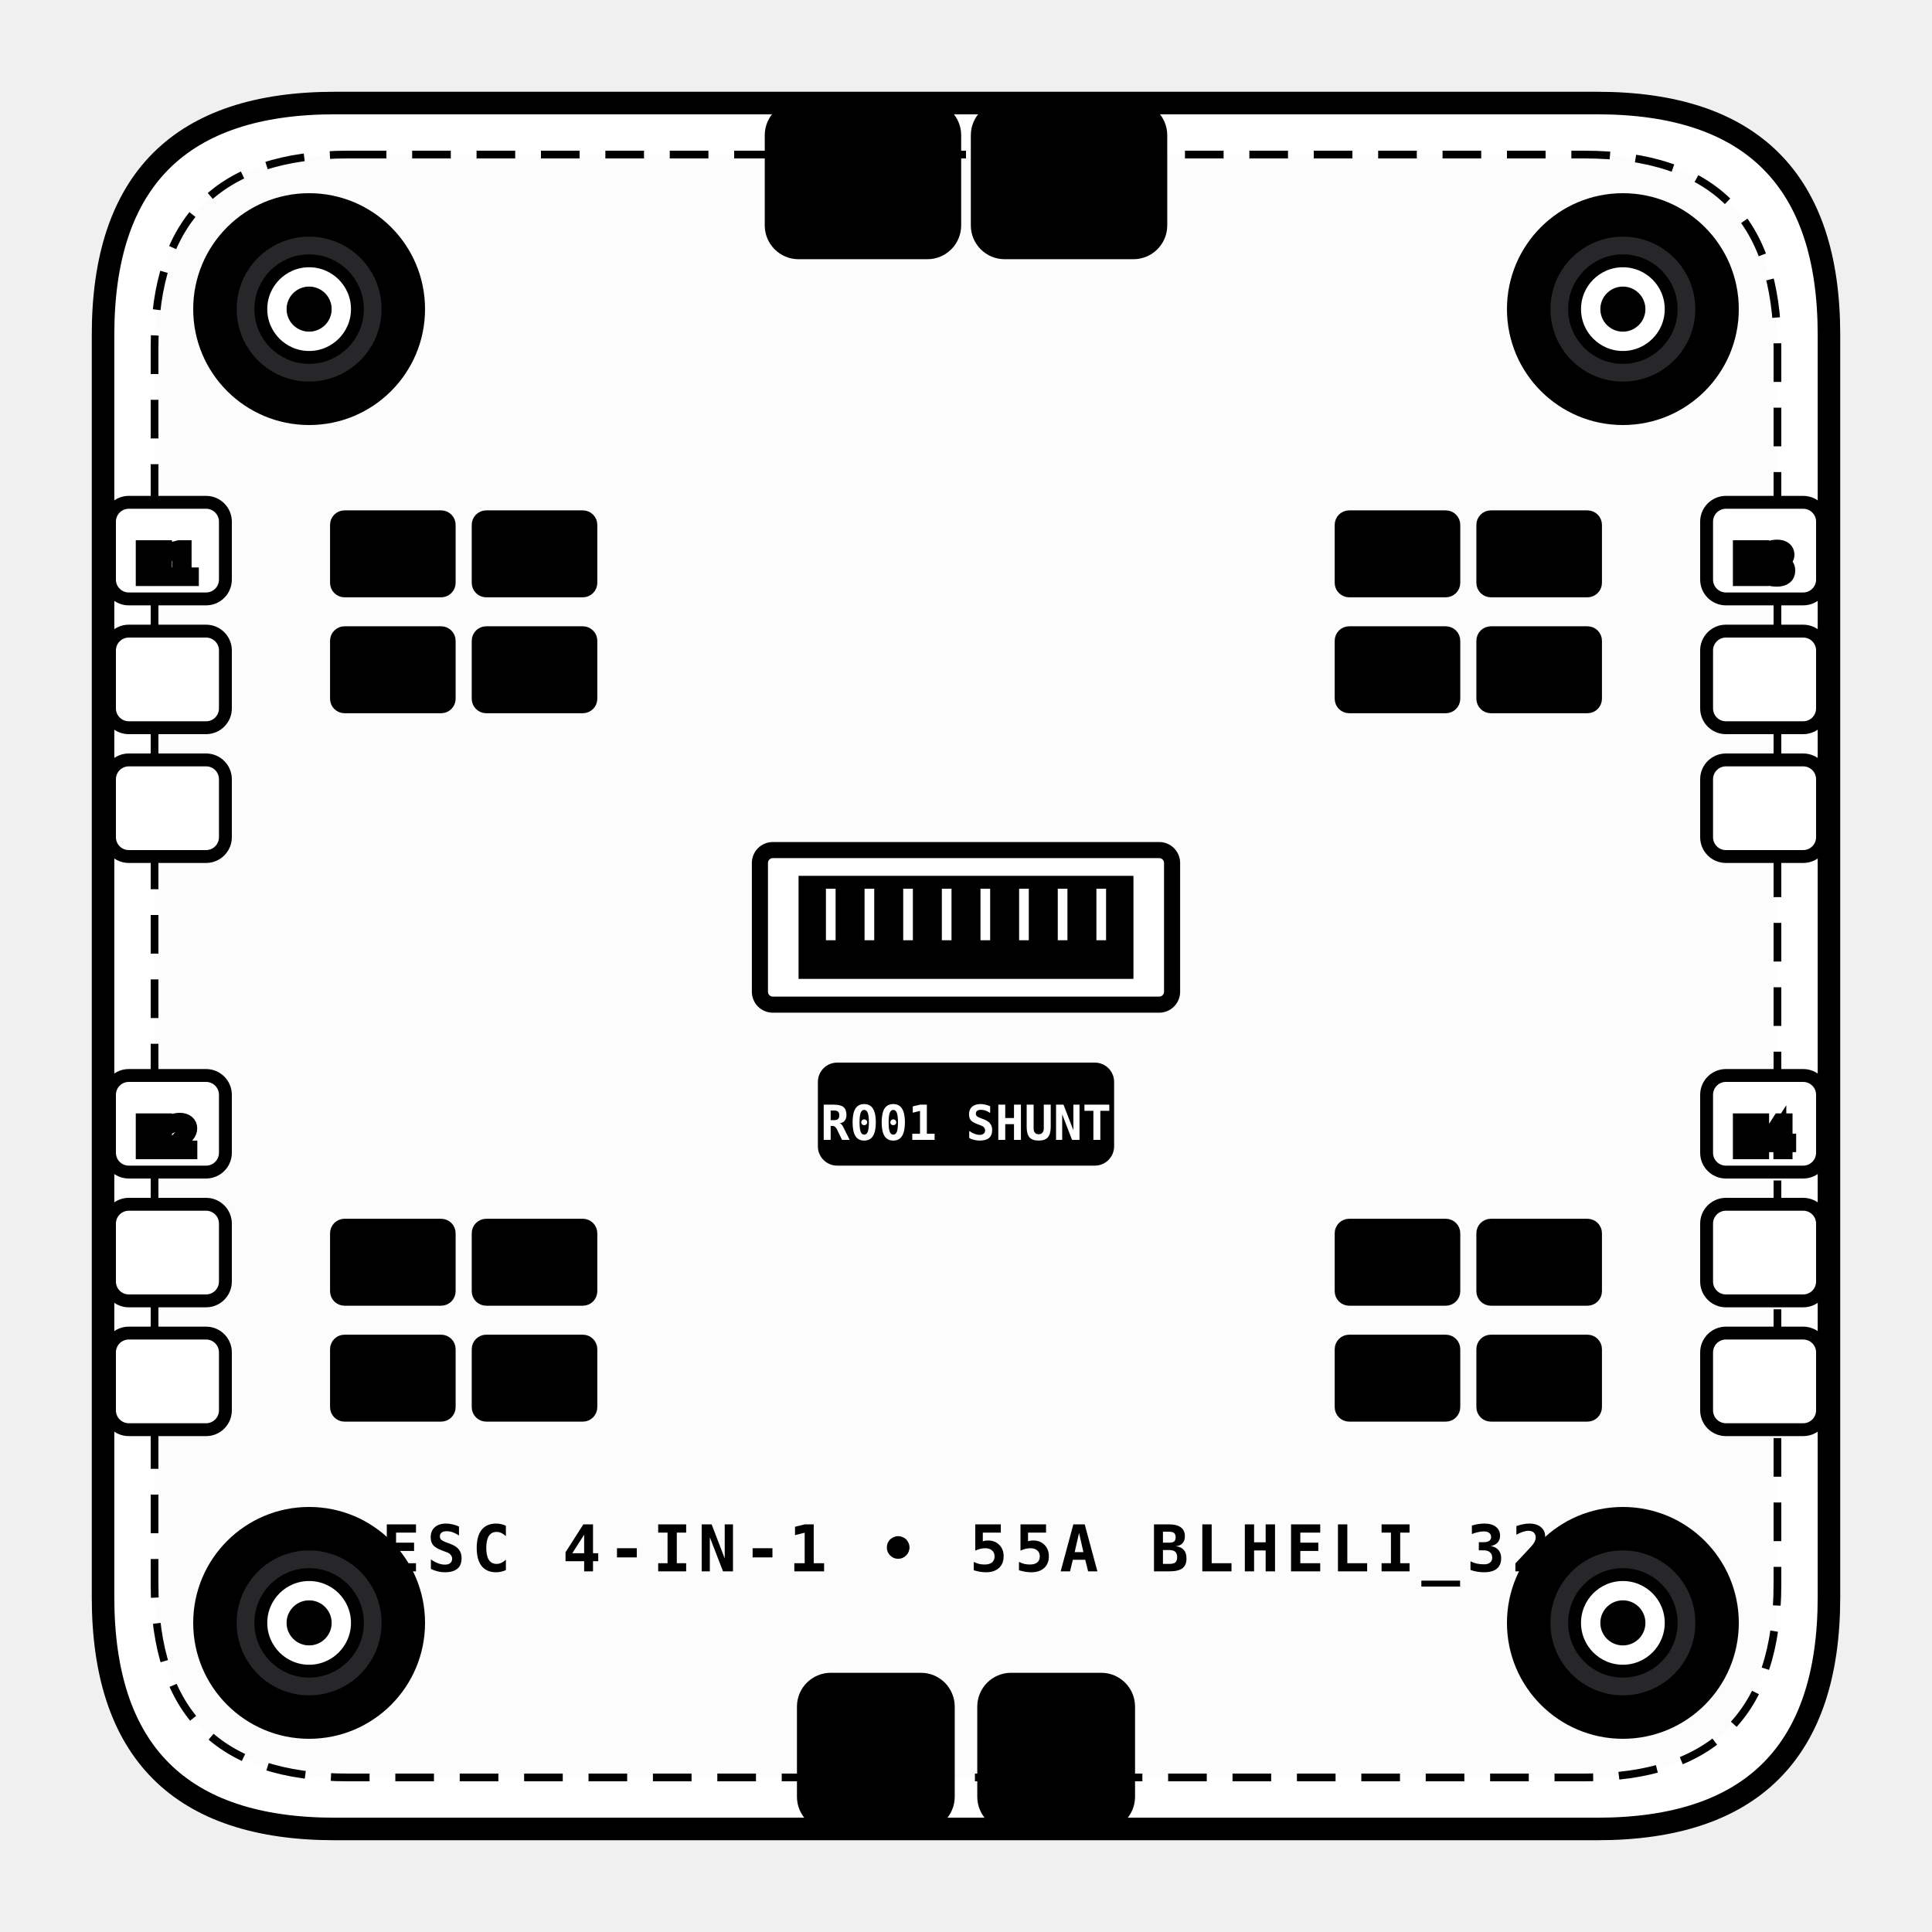
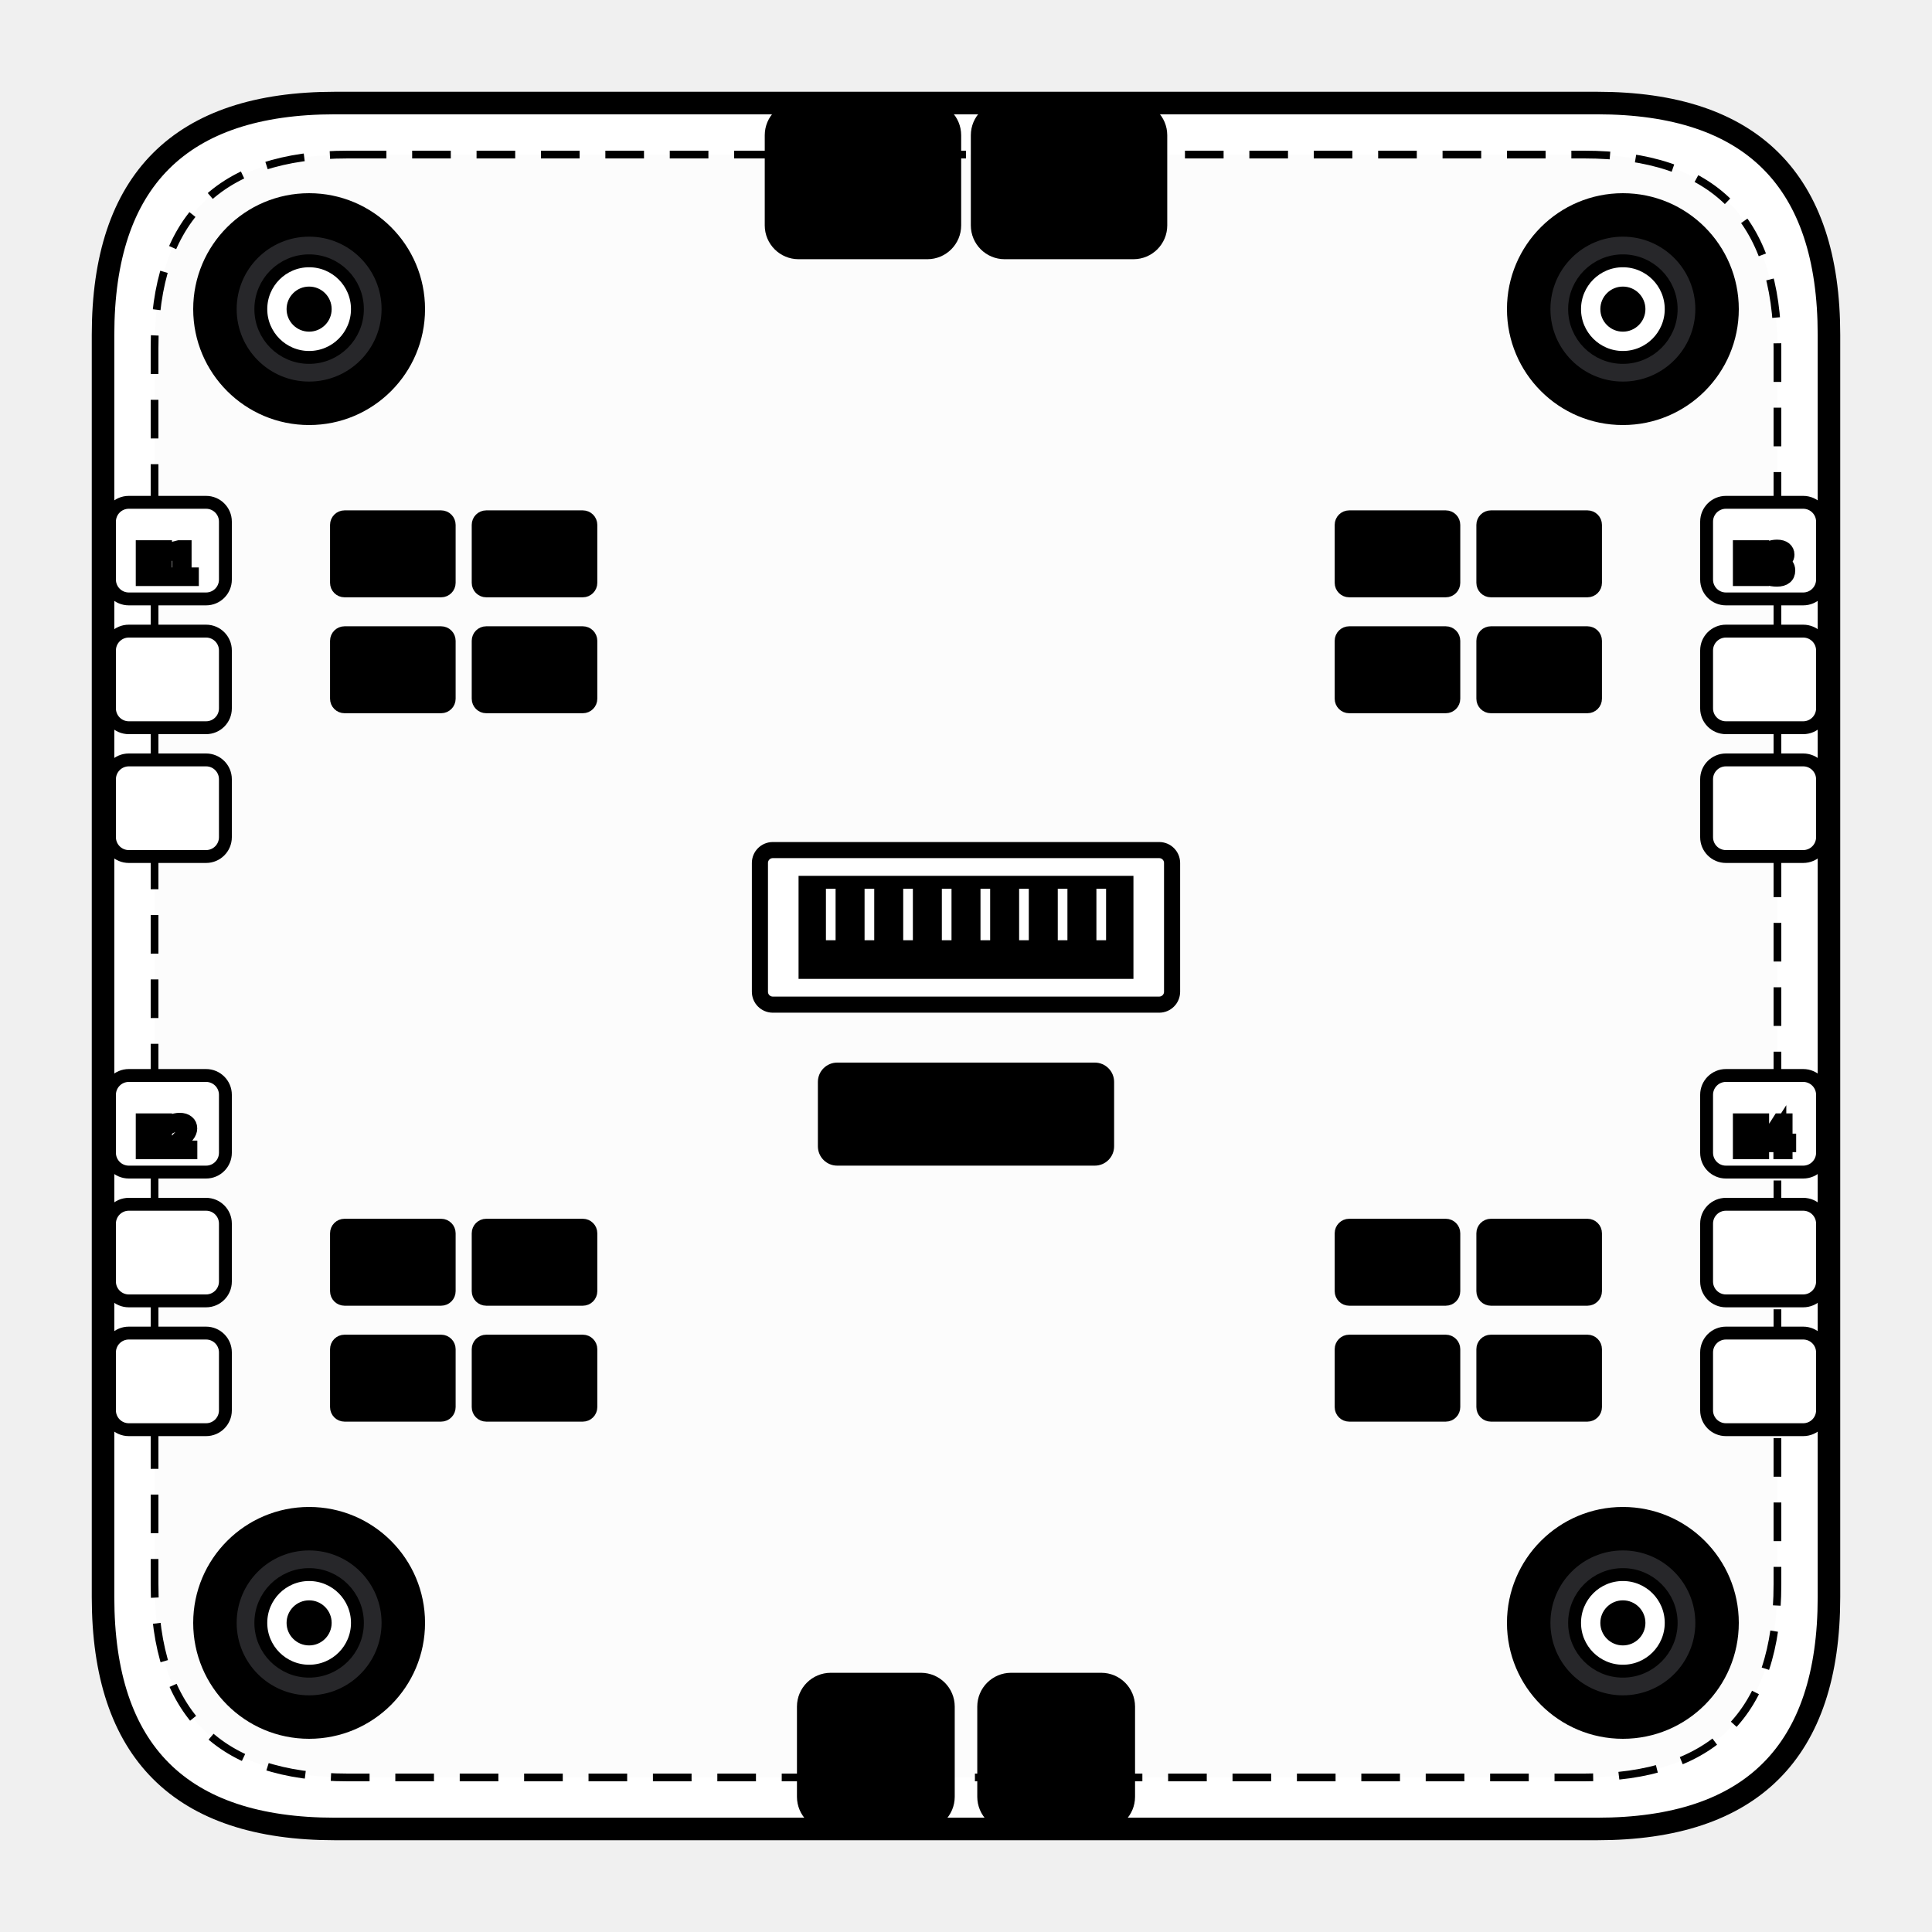
<svg xmlns="http://www.w3.org/2000/svg" viewBox="0 0 300 300" width="300" height="300">
  <g id="esc-top-view">
    <path d="M 52 16 L 248 16 C 272 16, 284 28, 284 52 L 284 248 C 284 272, 272 284, 248 284 L 52 284 C 28 284, 16 272, 16 248 L 16 52 C 16 28, 28 16, 52 16 Z" fill="#ffffff" stroke="#000000" stroke-width="3.5" stroke-linejoin="round" />
    <path d="M 54 24 L 246 24 C 266 24, 276 34, 276 54 L 276 246 C 276 266, 266 276, 246 276 L 54 276 C 34 276, 24 266, 24 246 L 24 54 C 24 34, 34 24, 54 24 Z" fill="#fcfcfc" stroke="#000000" stroke-width="1.2" stroke-dasharray="6 4" />
    <g transform="translate(48, 48)">
      <circle cx="0" cy="0" r="18" fill="#000000" />
      <circle cx="0" cy="0" r="12" fill="#27272a" stroke="#000000" stroke-width="1.5" />
      <circle cx="0" cy="0" r="7.5" fill="#ffffff" stroke="#000000" stroke-width="2" />
      <circle cx="0" cy="0" r="3.5" fill="#000000" />
    </g>
    <g transform="translate(252, 48)">
      <circle cx="0" cy="0" r="18" fill="#000000" />
      <circle cx="0" cy="0" r="12" fill="#27272a" stroke="#000000" stroke-width="1.5" />
      <circle cx="0" cy="0" r="7.5" fill="#ffffff" stroke="#000000" stroke-width="2" />
      <circle cx="0" cy="0" r="3.5" fill="#000000" />
    </g>
    <g transform="translate(48, 252)">
      <circle cx="0" cy="0" r="18" fill="#000000" />
      <circle cx="0" cy="0" r="12" fill="#27272a" stroke="#000000" stroke-width="1.5" />
      <circle cx="0" cy="0" r="7.5" fill="#ffffff" stroke="#000000" stroke-width="2" />
      <circle cx="0" cy="0" r="3.5" fill="#000000" />
    </g>
    <g transform="translate(252, 252)">
      <circle cx="0" cy="0" r="18" fill="#000000" />
      <circle cx="0" cy="0" r="12" fill="#27272a" stroke="#000000" stroke-width="1.5" />
      <circle cx="0" cy="0" r="7.5" fill="#ffffff" stroke="#000000" stroke-width="2" />
      <circle cx="0" cy="0" r="3.5" fill="#000000" />
    </g>
    <g stroke="#000000" stroke-width="2">
      <rect x="17" y="78" width="18" height="15" rx="3" fill="#ffffff" />
      <rect x="17" y="98" width="18" height="15" rx="3" fill="#ffffff" />
      <rect x="17" y="118" width="18" height="15" rx="3" fill="#ffffff" />
      <text x="26" y="90" font-family="monospace" font-size="7" font-weight="900" text-anchor="middle">M1</text>
      <rect x="17" y="167" width="18" height="15" rx="3" fill="#ffffff" />
      <rect x="17" y="187" width="18" height="15" rx="3" fill="#ffffff" />
      <rect x="17" y="207" width="18" height="15" rx="3" fill="#ffffff" />
      <text x="26" y="179" font-family="monospace" font-size="7" font-weight="900" text-anchor="middle">M2</text>
    </g>
    <g stroke="#000000" stroke-width="2">
      <rect x="265" y="78" width="18" height="15" rx="3" fill="#ffffff" />
      <rect x="265" y="98" width="18" height="15" rx="3" fill="#ffffff" />
      <rect x="265" y="118" width="18" height="15" rx="3" fill="#ffffff" />
      <text x="274" y="90" font-family="monospace" font-size="7" font-weight="900" text-anchor="middle">M3</text>
      <rect x="265" y="167" width="18" height="15" rx="3" fill="#ffffff" />
      <rect x="265" y="187" width="18" height="15" rx="3" fill="#ffffff" />
      <rect x="265" y="207" width="18" height="15" rx="3" fill="#ffffff" />
      <text x="274" y="179" font-family="monospace" font-size="7" font-weight="900" text-anchor="middle">M4</text>
    </g>
    <g stroke="#000000" stroke-width="2.5">
      <rect x="120" y="17" width="28" height="22" rx="4" fill="#000000" />
      <text x="134" y="32" font-family="monospace" font-size="10" font-weight="900" fill="#ffffff" text-anchor="middle">BAT+</text>
      <rect x="152" y="17" width="28" height="22" rx="4" fill="#000000" />
      <text x="166" y="32" font-family="monospace" font-size="10" font-weight="900" fill="#ffffff" text-anchor="middle">GND-</text>
      <rect x="125" y="261" width="22" height="22" rx="4" fill="#000000" />
      <text x="136" y="276" font-family="monospace" font-size="9" font-weight="900" fill="#ffffff" text-anchor="middle">C+</text>
      <rect x="153" y="261" width="22" height="22" rx="4" fill="#000000" />
      <text x="164" y="276" font-family="monospace" font-size="9" font-weight="900" fill="#ffffff" text-anchor="middle">C-</text>
    </g>
    <g fill="#000000" stroke="#000000" stroke-width="1.5">
      <rect x="52" y="80" width="18" height="12" rx="1.5" />
      <rect x="74" y="80" width="18" height="12" rx="1.5" />
      <rect x="52" y="98" width="18" height="12" rx="1.5" />
      <rect x="74" y="98" width="18" height="12" rx="1.5" />
      <rect x="52" y="190" width="18" height="12" rx="1.5" />
      <rect x="74" y="190" width="18" height="12" rx="1.5" />
      <rect x="52" y="208" width="18" height="12" rx="1.5" />
      <rect x="74" y="208" width="18" height="12" rx="1.5" />
      <rect x="208" y="80" width="18" height="12" rx="1.5" />
      <rect x="230" y="80" width="18" height="12" rx="1.5" />
      <rect x="208" y="98" width="18" height="12" rx="1.5" />
      <rect x="230" y="98" width="18" height="12" rx="1.5" />
      <rect x="208" y="190" width="18" height="12" rx="1.5" />
      <rect x="230" y="190" width="18" height="12" rx="1.5" />
      <rect x="208" y="208" width="18" height="12" rx="1.5" />
      <rect x="230" y="208" width="18" height="12" rx="1.5" />
    </g>
    <g transform="translate(150, 150)">
      <rect x="-32" y="-18" width="64" height="24" rx="2" fill="#ffffff" stroke="#000000" stroke-width="2.5" />
      <rect x="-26" y="-14" width="52" height="16" fill="#000000" />
      <line x1="-21" y1="-12" x2="-21" y2="-4" stroke="#ffffff" stroke-width="1.5" />
      <line x1="-15" y1="-12" x2="-15" y2="-4" stroke="#ffffff" stroke-width="1.5" />
      <line x1="-9" y1="-12" x2="-9" y2="-4" stroke="#ffffff" stroke-width="1.5" />
      <line x1="-3" y1="-12" x2="-3" y2="-4" stroke="#ffffff" stroke-width="1.5" />
      <line x1="3" y1="-12" x2="3" y2="-4" stroke="#ffffff" stroke-width="1.5" />
      <line x1="9" y1="-12" x2="9" y2="-4" stroke="#ffffff" stroke-width="1.5" />
      <line x1="15" y1="-12" x2="15" y2="-4" stroke="#ffffff" stroke-width="1.5" />
      <line x1="21" y1="-12" x2="21" y2="-4" stroke="#ffffff" stroke-width="1.5" />
      <rect x="-22" y="16" width="44" height="14" rx="2" fill="#000000" stroke="#000000" stroke-width="2" />
-       <text x="0" y="27" text-anchor="middle" font-family="monospace" font-size="7.5" font-weight="bold" fill="#ffffff">R001 SHUNT</text>
    </g>
-     <text x="150" y="244" text-anchor="middle" font-family="system-ui, monospace, sans-serif" font-size="10" font-weight="900" fill="#000000" letter-spacing="1">
-       ESC 4-IN-1 • 55A BLHELI_32
-     </text>
  </g>
</svg>
